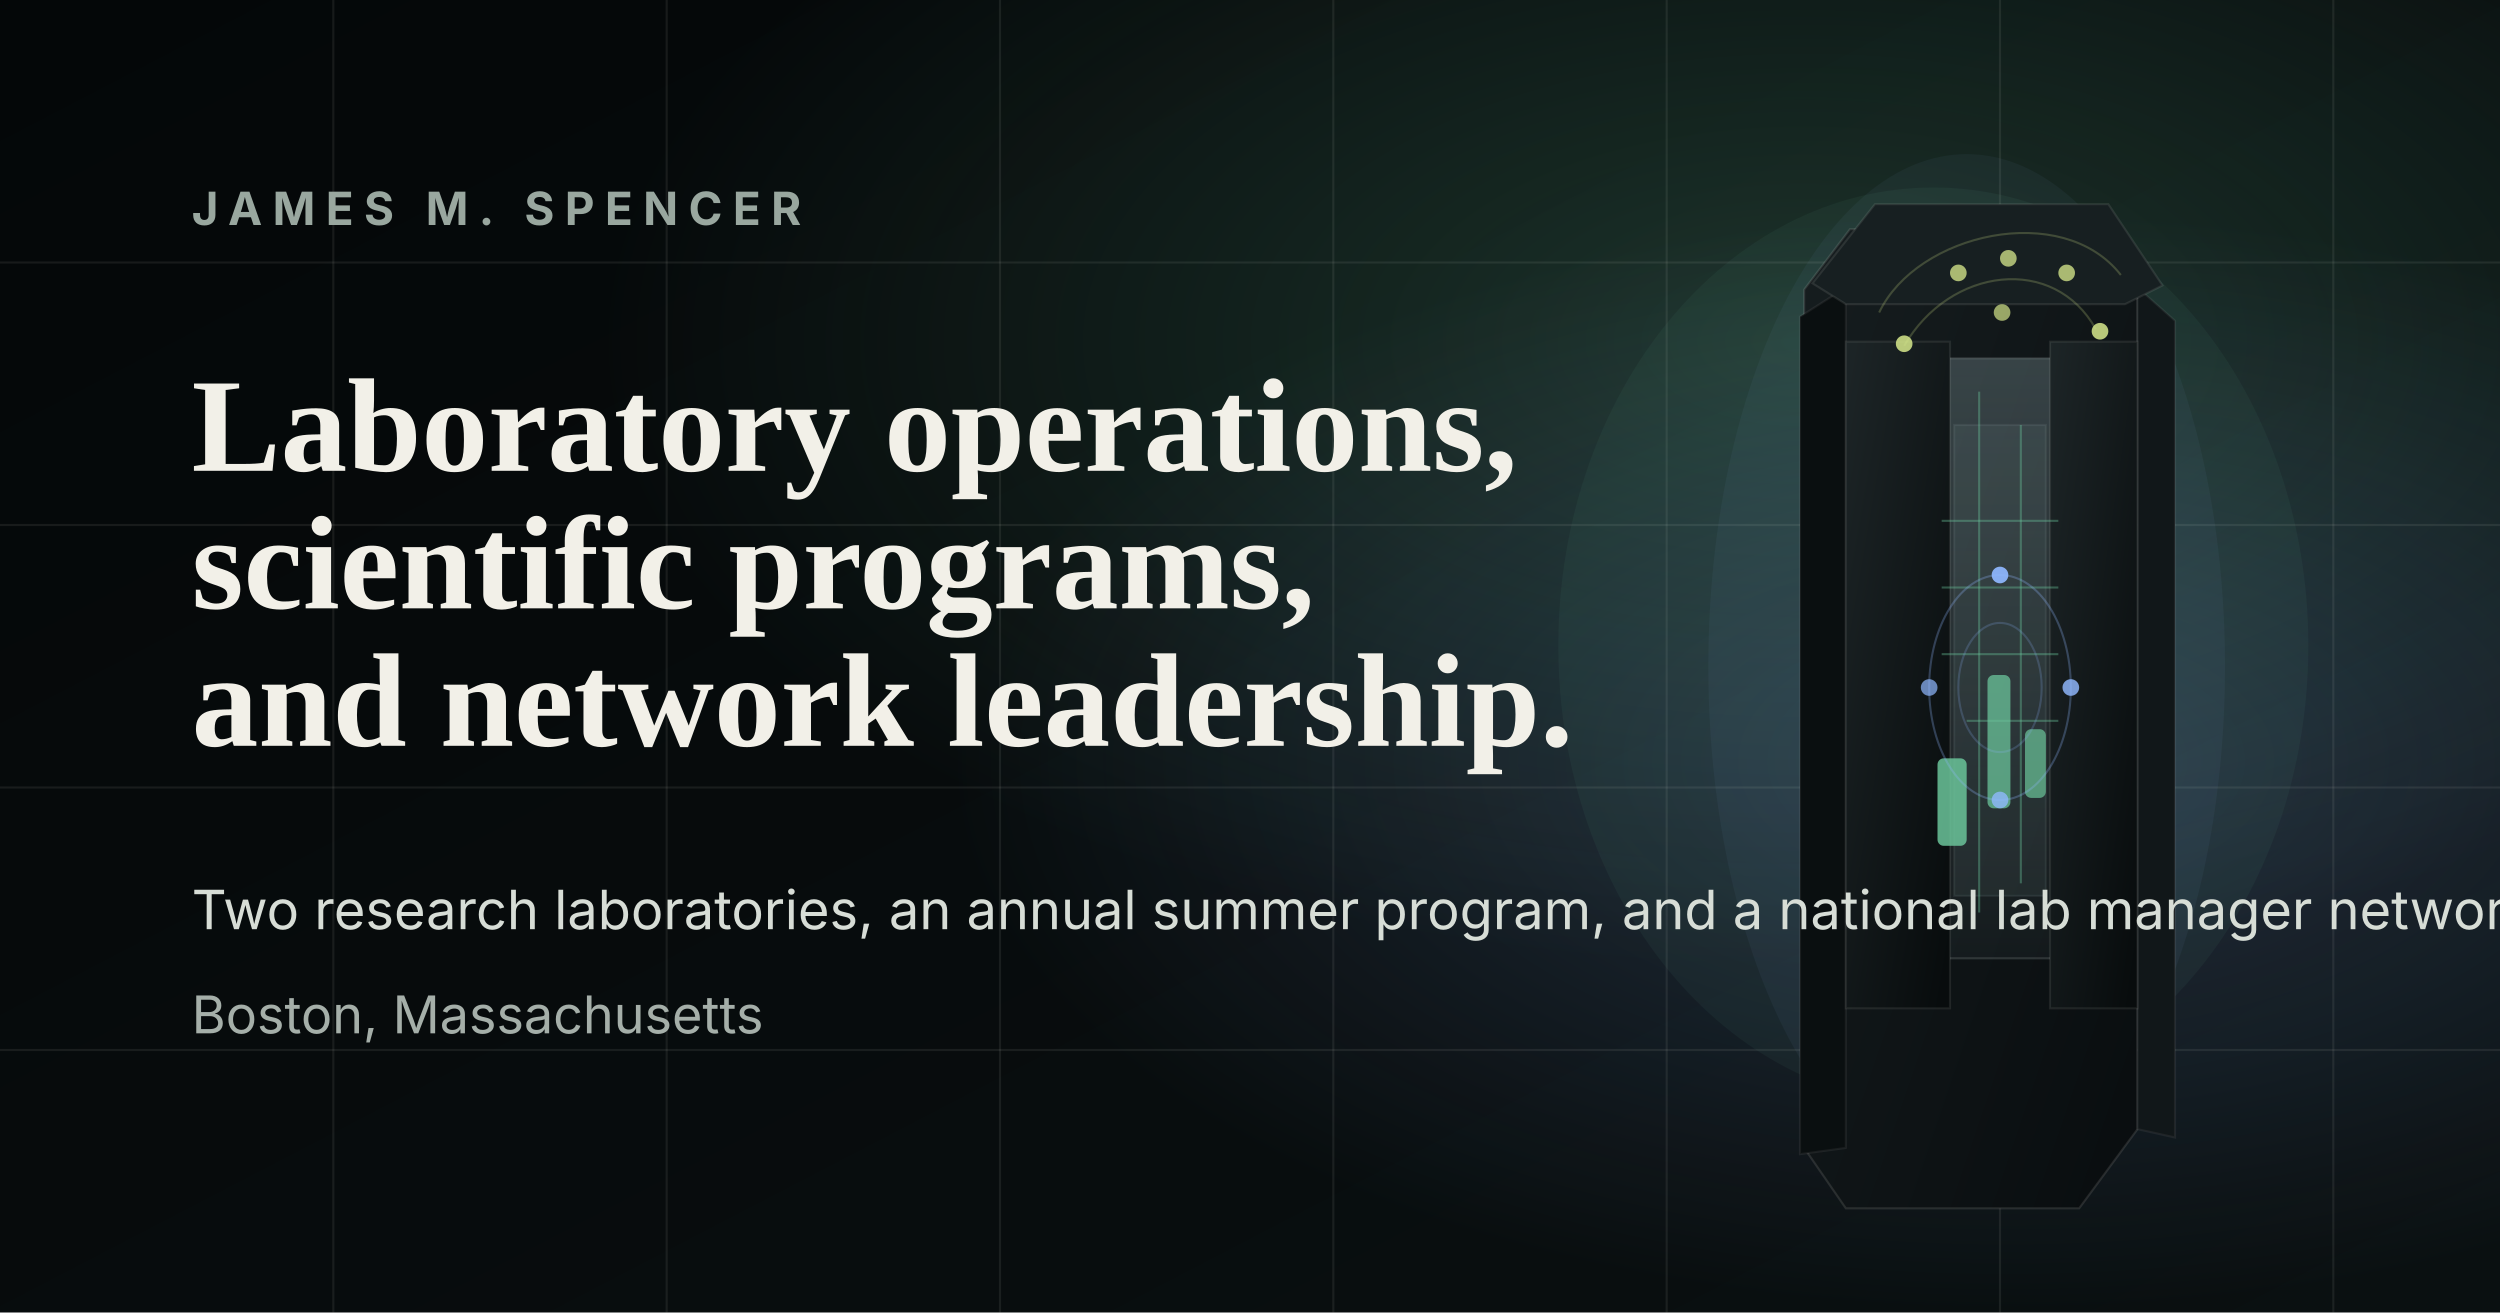
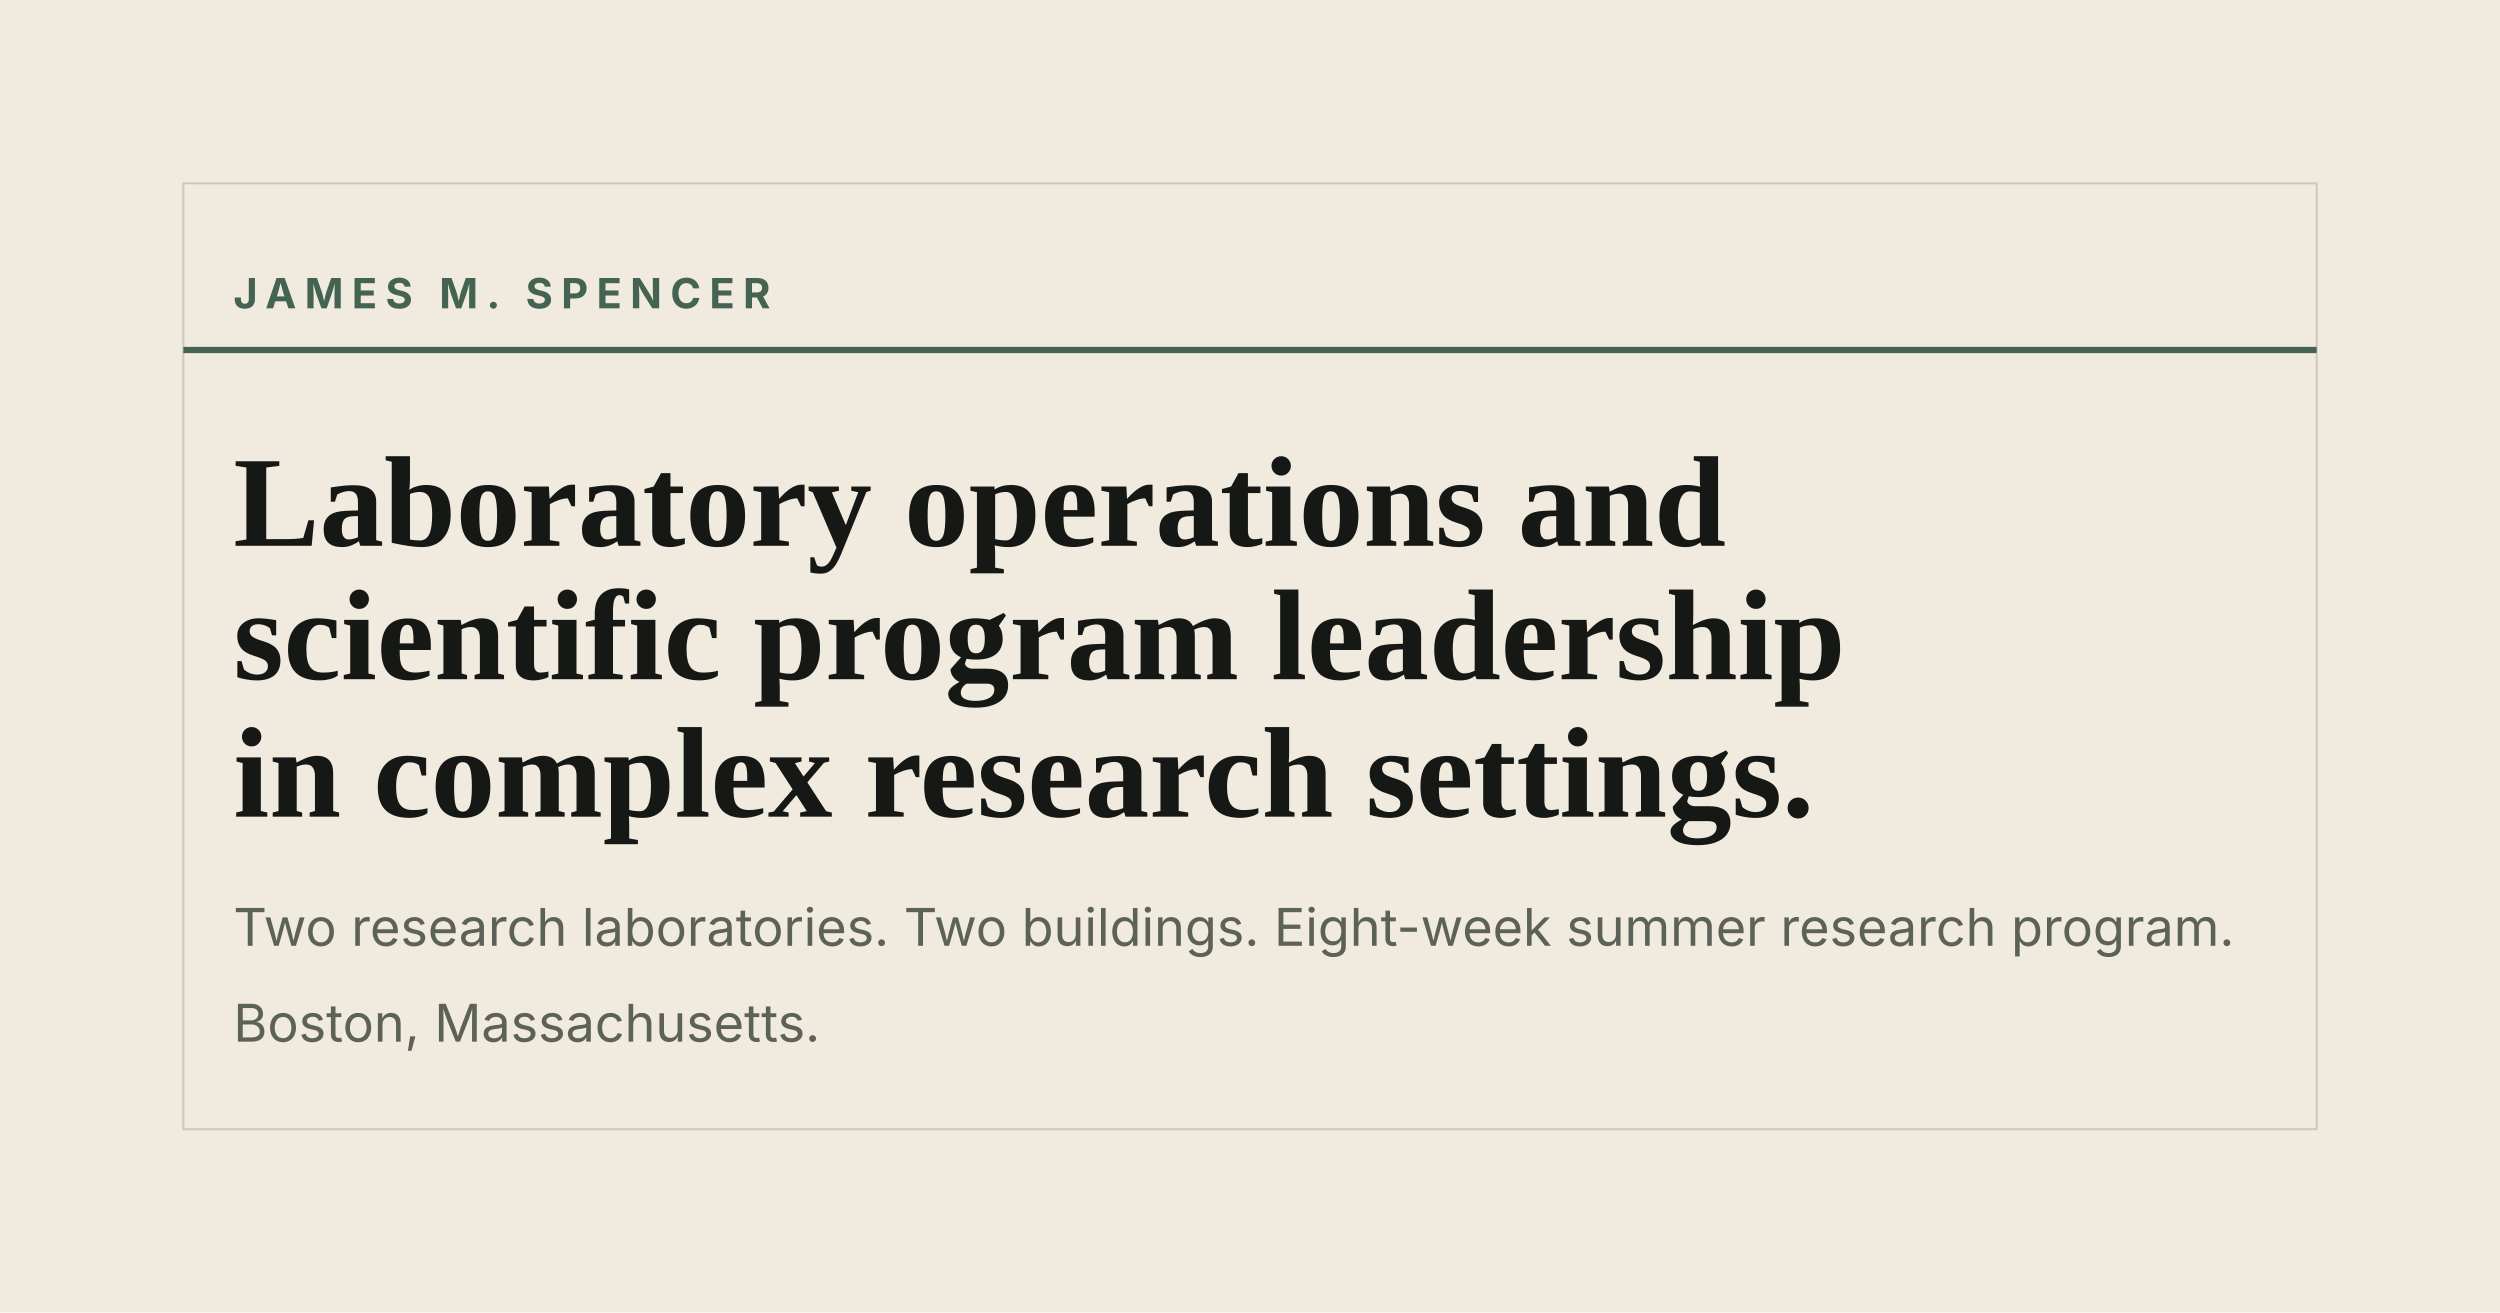
<svg xmlns="http://www.w3.org/2000/svg" viewBox="0 0 1200 630" role="img" aria-labelledby="title desc">
-   <defs>
-     <linearGradient id="bg" x1="0" y1="0" x2="1" y2="1">
-       <stop offset="0%" stop-color="#040708" />
-       <stop offset="100%" stop-color="#0a1011" />
-     </linearGradient>
-     <radialGradient id="glowA" cx="0.72" cy="0.26" r="0.48">
-       <stop offset="0%" stop-color="#6bc59b" stop-opacity="0.22" />
-       <stop offset="100%" stop-color="#6bc59b" stop-opacity="0" />
-     </radialGradient>
-     <radialGradient id="glowB" cx="0.8" cy="0.58" r="0.42">
-       <stop offset="0%" stop-color="#90b8ff" stop-opacity="0.2" />
-       <stop offset="100%" stop-color="#90b8ff" stop-opacity="0" />
-     </radialGradient>
-     <linearGradient id="shellFace" x1="0" y1="0" x2="1" y2="1">
-       <stop offset="0%" stop-color="#161d1f" />
-       <stop offset="100%" stop-color="#090d0f" />
-     </linearGradient>
-     <linearGradient id="doorFace" x1="0" y1="0" x2="0.9" y2="1">
-       <stop offset="0%" stop-color="#1d2527" />
-       <stop offset="100%" stop-color="#080c0d" />
-     </linearGradient>
-     <linearGradient id="glass" x1="0" y1="0" x2="0" y2="1">
-       <stop offset="0%" stop-color="#9ab5bb" stop-opacity="0.28" />
-       <stop offset="100%" stop-color="#9ab5bb" stop-opacity="0.05" />
-     </linearGradient>
-   </defs>
-   <rect width="1200" height="630" fill="url(#bg)" />
-   <rect width="1200" height="630" fill="url(#glowA)" />
-   <rect width="1200" height="630" fill="url(#glowB)" />
-   <g stroke="rgba(242,240,232,0.08)" fill="none">
-     <path d="M0 126h1200" />
-     <path d="M0 252h1200" />
-     <path d="M0 378h1200" />
-     <path d="M0 504h1200" />
-     <path d="M160 0v630" />
-     <path d="M320 0v630" />
-     <path d="M480 0v630" />
-     <path d="M640 0v630" />
-     <path d="M800 0v630" />
-     <path d="M960 0v630" />
-     <path d="M1120 0v630" />
-   </g>
-   <g transform="translate(812 72)">
-     <ellipse cx="116" cy="238" rx="180" ry="220" fill="#6bc59b" fill-opacity="0.06" />
-     <ellipse cx="132" cy="248" rx="124" ry="246" fill="#90b8ff" fill-opacity="0.05" />
-     <g transform="translate(0 8)">
-       <path d="M76 30h118l20 28v404l-28 38H74l-20-29V59Z" fill="url(#shellFace)" stroke="rgba(242,240,232,0.12)" />
-       <path d="M74 58l-22 14v402l22-3Z" fill="#0a0f10" stroke="rgba(242,240,232,0.07)" />
-       <path d="M214 58l18 16v392l-18-4Z" fill="#111719" stroke="rgba(242,240,232,0.07)" />
-       <path d="M88 18h112l26 39-18 9H74l-16-10Z" fill="#171f21" stroke="rgba(242,240,232,0.1)" />
-       <path d="M111 92h74v288h-74Z" fill="url(#glass)" stroke="rgba(210,223,224,0.16)" />
-       <path d="M126 124h44v226h-44Z" fill="#8da9ae" fill-opacity="0.09" stroke="rgba(210,223,224,0.08)" />
-       <path d="M74 84h50v320H74Z" fill="url(#doorFace)" stroke="rgba(242,240,232,0.09)" />
-       <path d="M172 84h42v320h-42Z" fill="url(#doorFace)" stroke="rgba(242,240,232,0.09)" />
-       <g stroke="#6bc59b" stroke-opacity="0.38" fill="none">
-         <path d="M120 170h56" />
-         <path d="M120 202h56" />
-         <path d="M120 234h56" />
-         <path d="M132 266h44" />
-         <path d="M138 108v250" />
-         <path d="M158 124v220" />
-       </g>
-       <g fill="#6bc59b">
-         <rect x="118" y="284" width="14" height="42" rx="3" fill-opacity="0.84" />
-         <rect x="142" y="244" width="11" height="64" rx="3" fill-opacity="0.74" />
-         <rect x="160" y="270" width="10" height="33" rx="3" fill-opacity="0.7" />
-       </g>
-       <g stroke="#90b8ff" fill="none">
-         <ellipse cx="148" cy="250" rx="34" ry="54" stroke-opacity="0.28" />
-         <ellipse cx="148" cy="250" rx="20" ry="31" stroke-opacity="0.2" />
-       </g>
-       <g fill="#90b8ff">
-         <circle cx="148" cy="196" r="4" fill-opacity="0.92" />
-         <circle cx="182" cy="250" r="4" fill-opacity="0.82" />
-         <circle cx="148" cy="304" r="4" fill-opacity="0.78" />
-         <circle cx="114" cy="250" r="4" fill-opacity="0.7" />
-       </g>
-       <g stroke="#d8ea8c" fill="none" stroke-opacity="0.22">
-         <path d="M90 70C108 32 178 16 206 52" />
-         <path d="M102 86C124 48 174 42 194 78" />
-       </g>
-       <g fill="#d8ea8c">
-         <circle cx="102" cy="85" r="4" fill-opacity="0.84" />
-         <circle cx="128" cy="51" r="4" fill-opacity="0.76" />
-         <circle cx="152" cy="44" r="4" fill-opacity="0.74" />
-         <circle cx="180" cy="51" r="4" fill-opacity="0.76" />
-         <circle cx="196" cy="79" r="4" fill-opacity="0.84" />
-         <circle cx="149" cy="70" r="4" fill-opacity="0.68" />
-       </g>
-     </g>
-   </g>
-   <text x="92" y="108" fill="#99a79f" font-family="Inter, Arial, sans-serif" font-size="22" font-weight="700" letter-spacing="5">
+   <rect width="1200" height="630" fill="#f1ebdf" />
+   <rect x="88" y="88" width="1024" height="454" fill="none" stroke="rgba(21,24,20,0.16)" />
+   <path d="M88 168h1024" stroke="#456352" stroke-width="3" />
+   <text x="112" y="148" fill="#456352" font-family="Inter, Arial, sans-serif" font-size="20" font-weight="700" letter-spacing="4">
    JAMES M. SPENCER
  </text>
-   <text x="92" y="226" fill="#f2f0e8" font-family="Georgia, 'Times New Roman', serif" font-size="64" font-weight="600">
-     Laboratory operations,
+   <text x="112" y="262" fill="#151814" font-family="Georgia, 'Times New Roman', serif" font-size="62" font-weight="600">
+     Laboratory operations and
  </text>
-   <text x="92" y="292" fill="#f2f0e8" font-family="Georgia, 'Times New Roman', serif" font-size="64" font-weight="600">
-     scientific programs,
+   <text x="112" y="326" fill="#151814" font-family="Georgia, 'Times New Roman', serif" font-size="62" font-weight="600">
+     scientific program leadership
  </text>
-   <text x="92" y="358" fill="#f2f0e8" font-family="Georgia, 'Times New Roman', serif" font-size="64" font-weight="600">
-     and network leadership.
+   <text x="112" y="392" fill="#151814" font-family="Georgia, 'Times New Roman', serif" font-size="62" font-weight="600">
+     in complex research settings.
  </text>
-   <text x="92" y="446" fill="#d7ddd6" font-family="Inter, Arial, sans-serif" font-size="26">
-     Two research laboratories, an annual summer program, and a national lab manager network.
+   <text x="112" y="454" fill="#5d6259" font-family="Inter, Arial, sans-serif" font-size="25">
+     Two research laboratories. Two buildings. Eight-week summer research program.
  </text>
-   <text x="92" y="496" fill="#a5afa9" font-family="Inter, Arial, sans-serif" font-size="25">
-     Boston, Massachusetts
+   <text x="112" y="500" fill="#5d6259" font-family="Inter, Arial, sans-serif" font-size="25">
+     Boston, Massachusetts.
  </text>
</svg>
